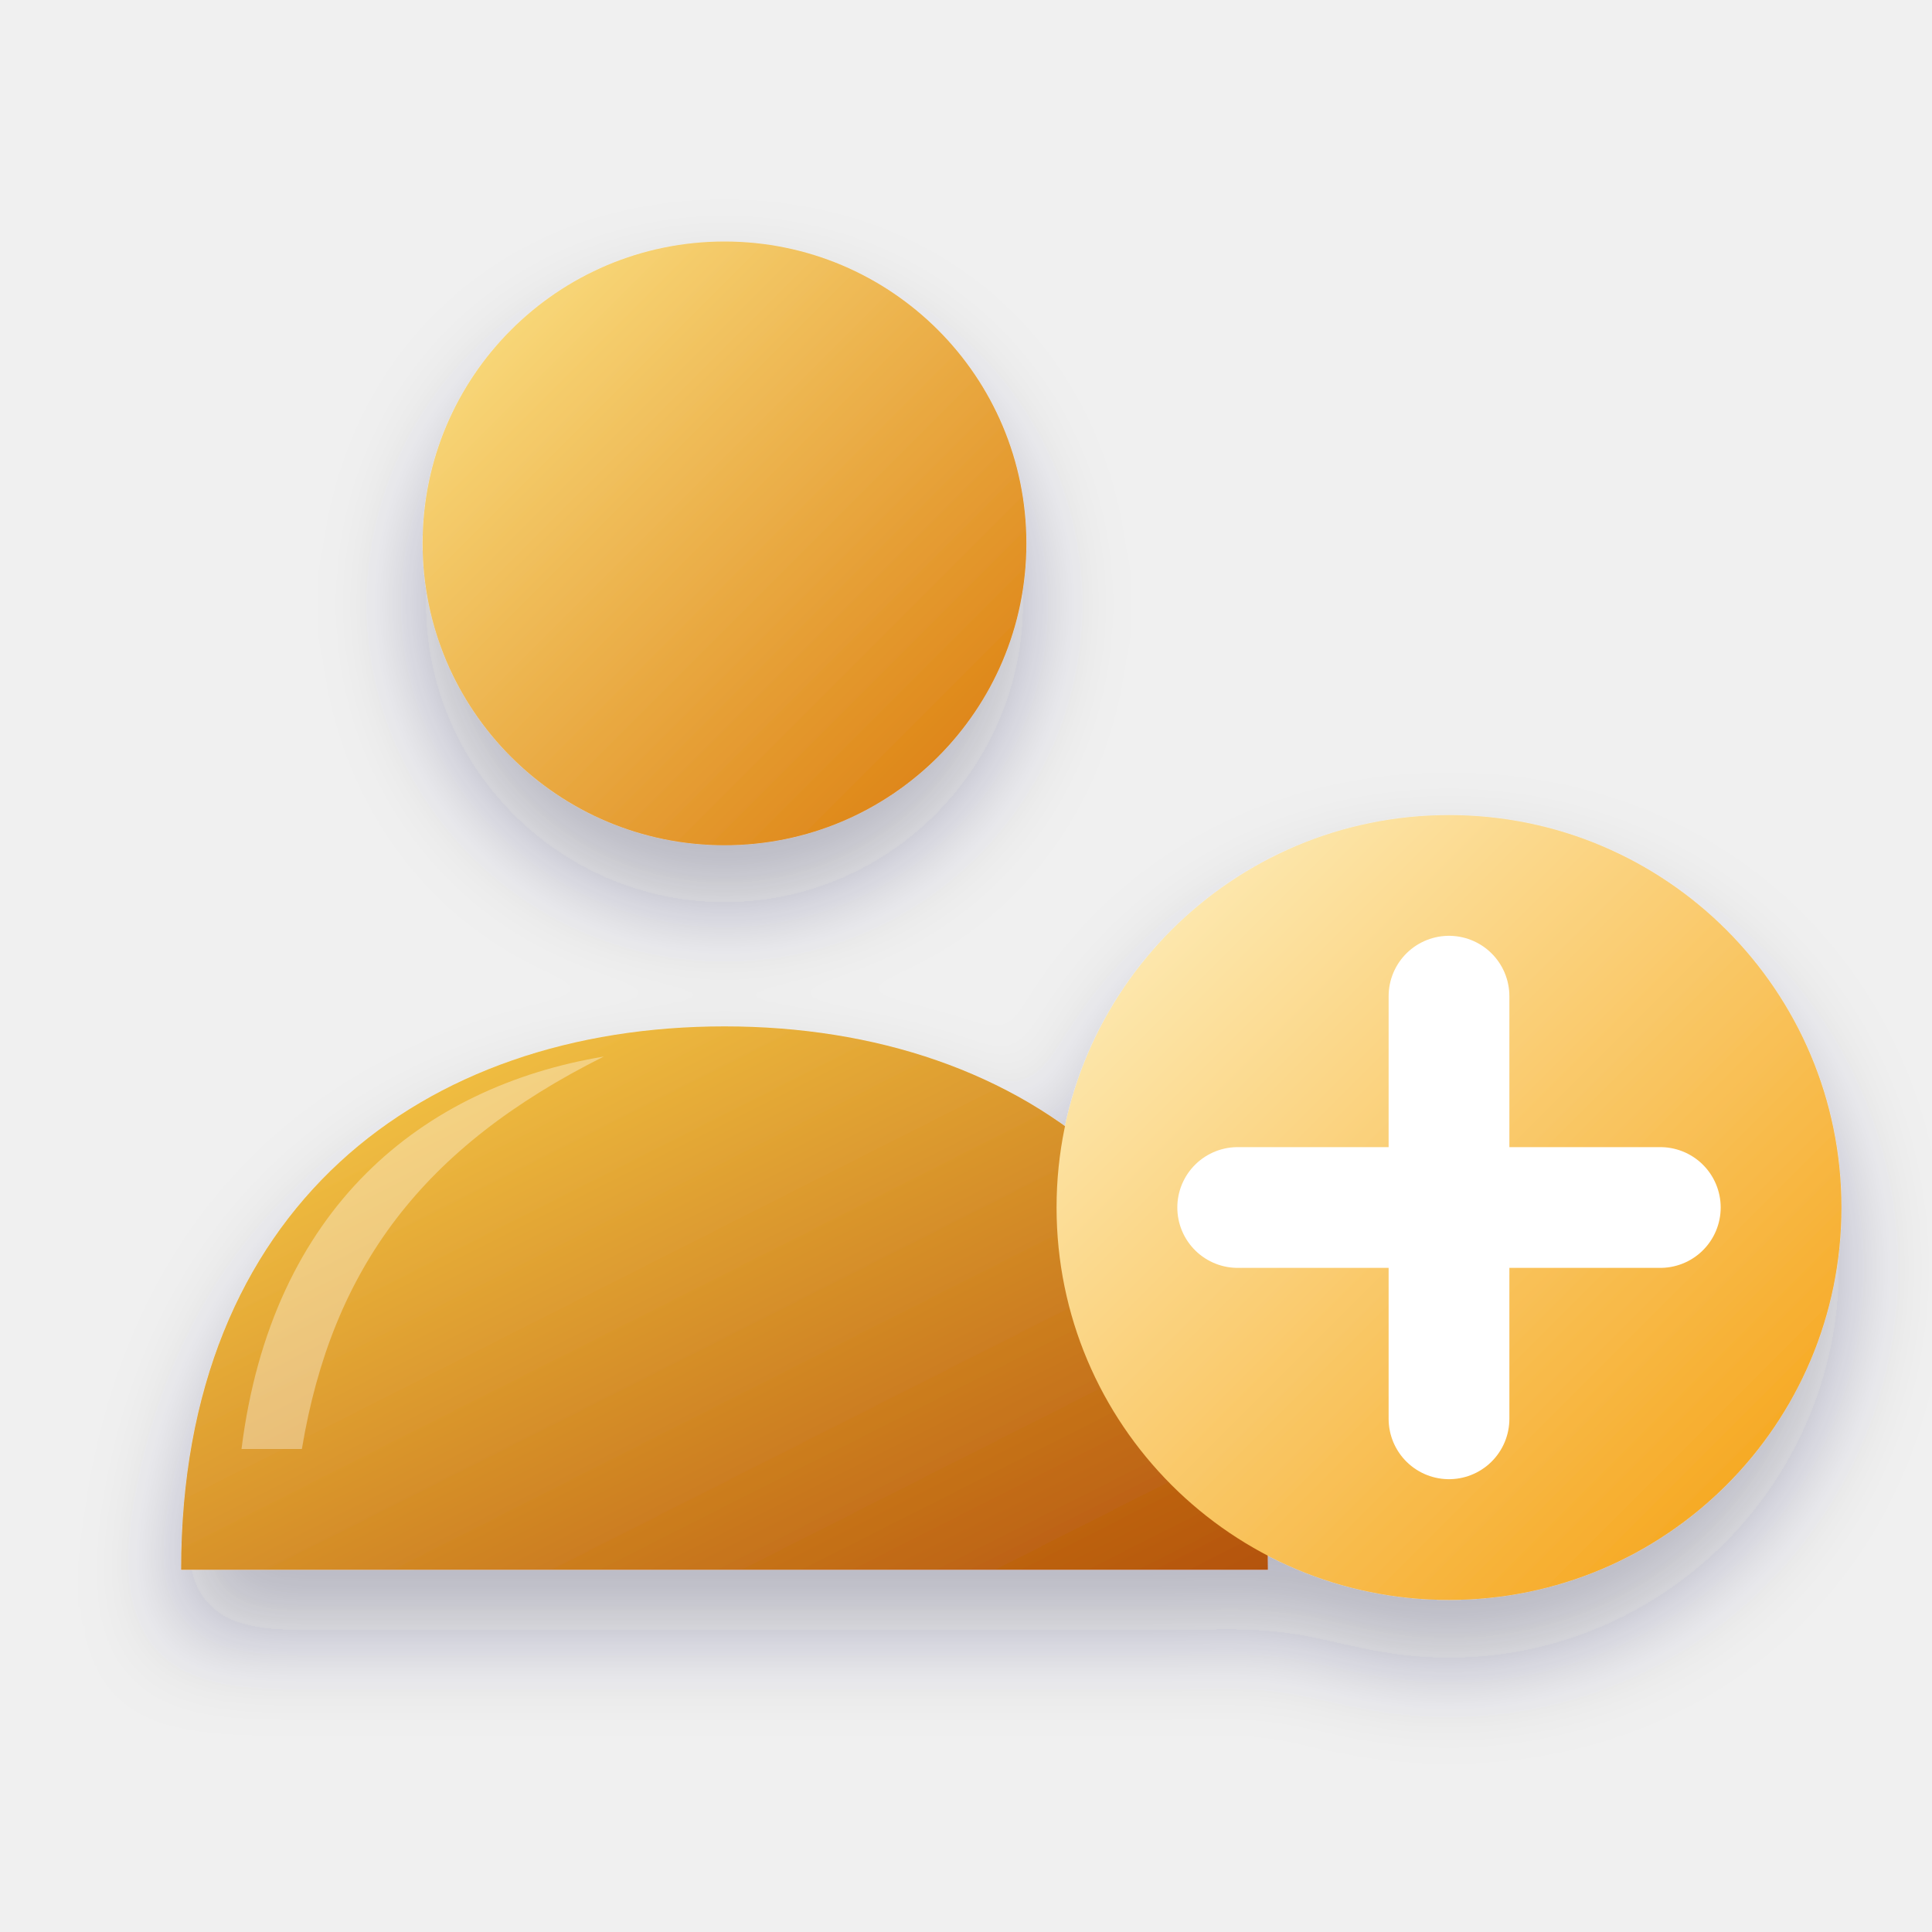
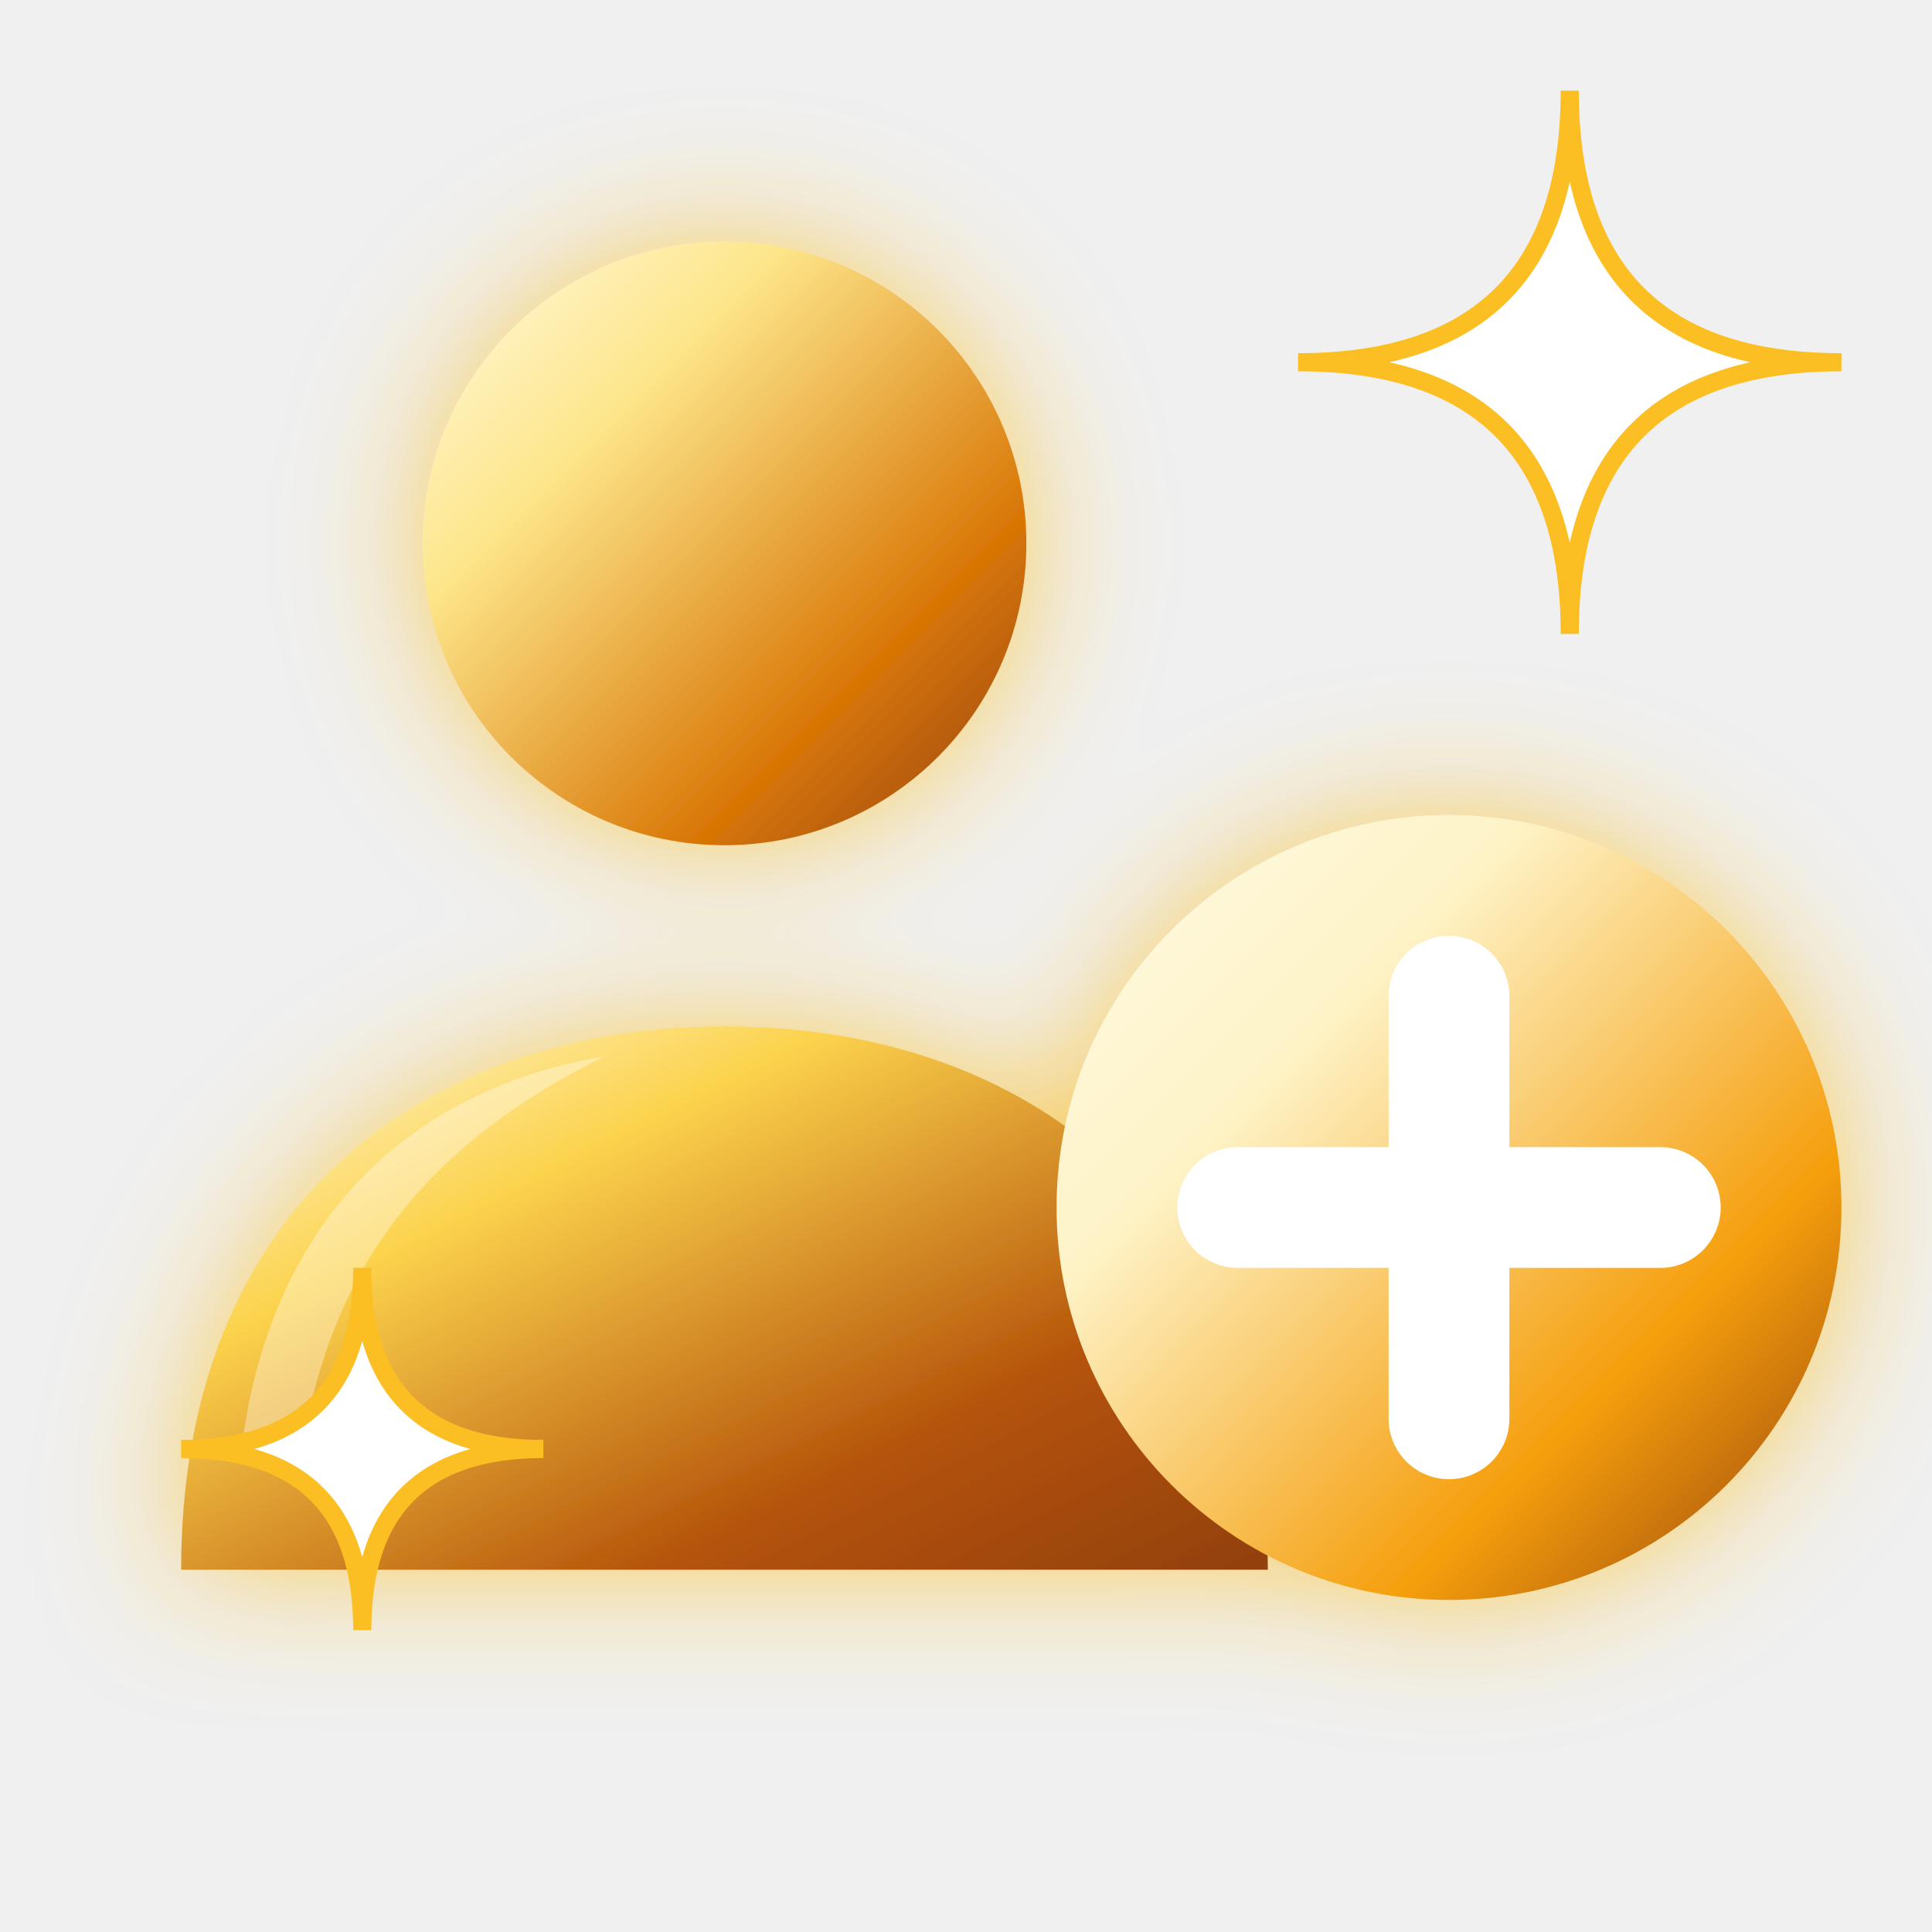
<svg xmlns="http://www.w3.org/2000/svg" viewBox="0 0 64 64" width="64" height="64">
  <defs>
    <filter id="sh" x="-20%" y="-20%" width="140%" height="150%">
      <feDropShadow dx="0" dy="2" stdDeviation="1.6" flood-color="#1e1b4b" flood-opacity=".28" />
+       <feDropShadow dx="0" dy="0" stdDeviation="2.2" flood-color="#fbbf24" flood-opacity=".7" />
    </filter>
    <linearGradient id="g1" x1="0" y1="0" x2="1" y2="1">
-       <stop offset="0" stop-color="#fde68a" />
-       <stop offset="1" stop-color="#d97706" />
+       <stop offset="0" stop-color="#fffbe6" />
+       <stop offset=".3" stop-color="#fde68a" />
+       <stop offset=".72" stop-color="#d97706" />
+       <stop offset="1" stop-color="#92400e" />
    </linearGradient>
    <linearGradient id="g2" x1="0" y1="0" x2="1" y2="1">
-       <stop offset="0" stop-color="#fcd34d" />
-       <stop offset="1" stop-color="#b45309" />
+       <stop offset="0" stop-color="#fffbe6" />
+       <stop offset=".3" stop-color="#fcd34d" />
+       <stop offset=".72" stop-color="#b45309" />
+       <stop offset="1" stop-color="#92400e" />
    </linearGradient>
    <linearGradient id="g3" x1="0" y1="0" x2="1" y2="1">
-       <stop offset="0" stop-color="#fef3c7" />
-       <stop offset="1" stop-color="#f59e0b" />
+       <stop offset="0" stop-color="#fffbe6" />
+       <stop offset=".3" stop-color="#fef3c7" />
+       <stop offset=".72" stop-color="#f59e0b" />
+       <stop offset="1" stop-color="#92400e" />
    </linearGradient>
  </defs>
  <g filter="url(#sh)">
    <circle cx="24" cy="18" r="10" fill="url(#g1)" />
    <path d="M6 52c0-12 8-18 18-18s18 6 18 18z" fill="url(#g2)" />
    <circle cx="48" cy="40" r="13" fill="url(#g3)" />
    <path d="M48 33v14M41 40h14" stroke="#fff" stroke-width="4" stroke-linecap="round" />
    <path d="M8 48c1-8 6-12 12-13-6 3-9 7-10 13z" fill="#fff" opacity="0.35" />
  </g>
+   <g transform-origin="0 0">
+     <g transform="translate(52 12)">
+       <path d="M0 -9Q0 0 9 0Q0 0 0 9Q0 0 -9 0Q0 0 0 -9z" fill="#fff" stroke="#fbbf24" stroke-width=".6">
+         <animate attributeName="opacity" values="0;1;0" dur="2.4s" begin="0s" repeatCount="indefinite" />
+         <animateTransform attributeName="transform" type="scale" values="0.4;1.25;0.4" dur="2.4s" begin="0s" repeatCount="indefinite" />
+       </path>
+     </g>
+     <g transform="translate(12 48)">
+       <path d="M0 -6Q0 0 6 0Q0 0 0 6Q0 0 -6 0Q0 0 0 -6z" fill="#fff" stroke="#fbbf24" stroke-width=".6">
+         <animate attributeName="opacity" values="0;1;0" dur="2.4s" begin="1.2s" repeatCount="indefinite" />
+         <animateTransform attributeName="transform" type="scale" values="0.4;1.25;0.4" dur="2.4s" begin="1.2s" repeatCount="indefinite" />
+       </path>
+     </g>
+   </g>
</svg>
